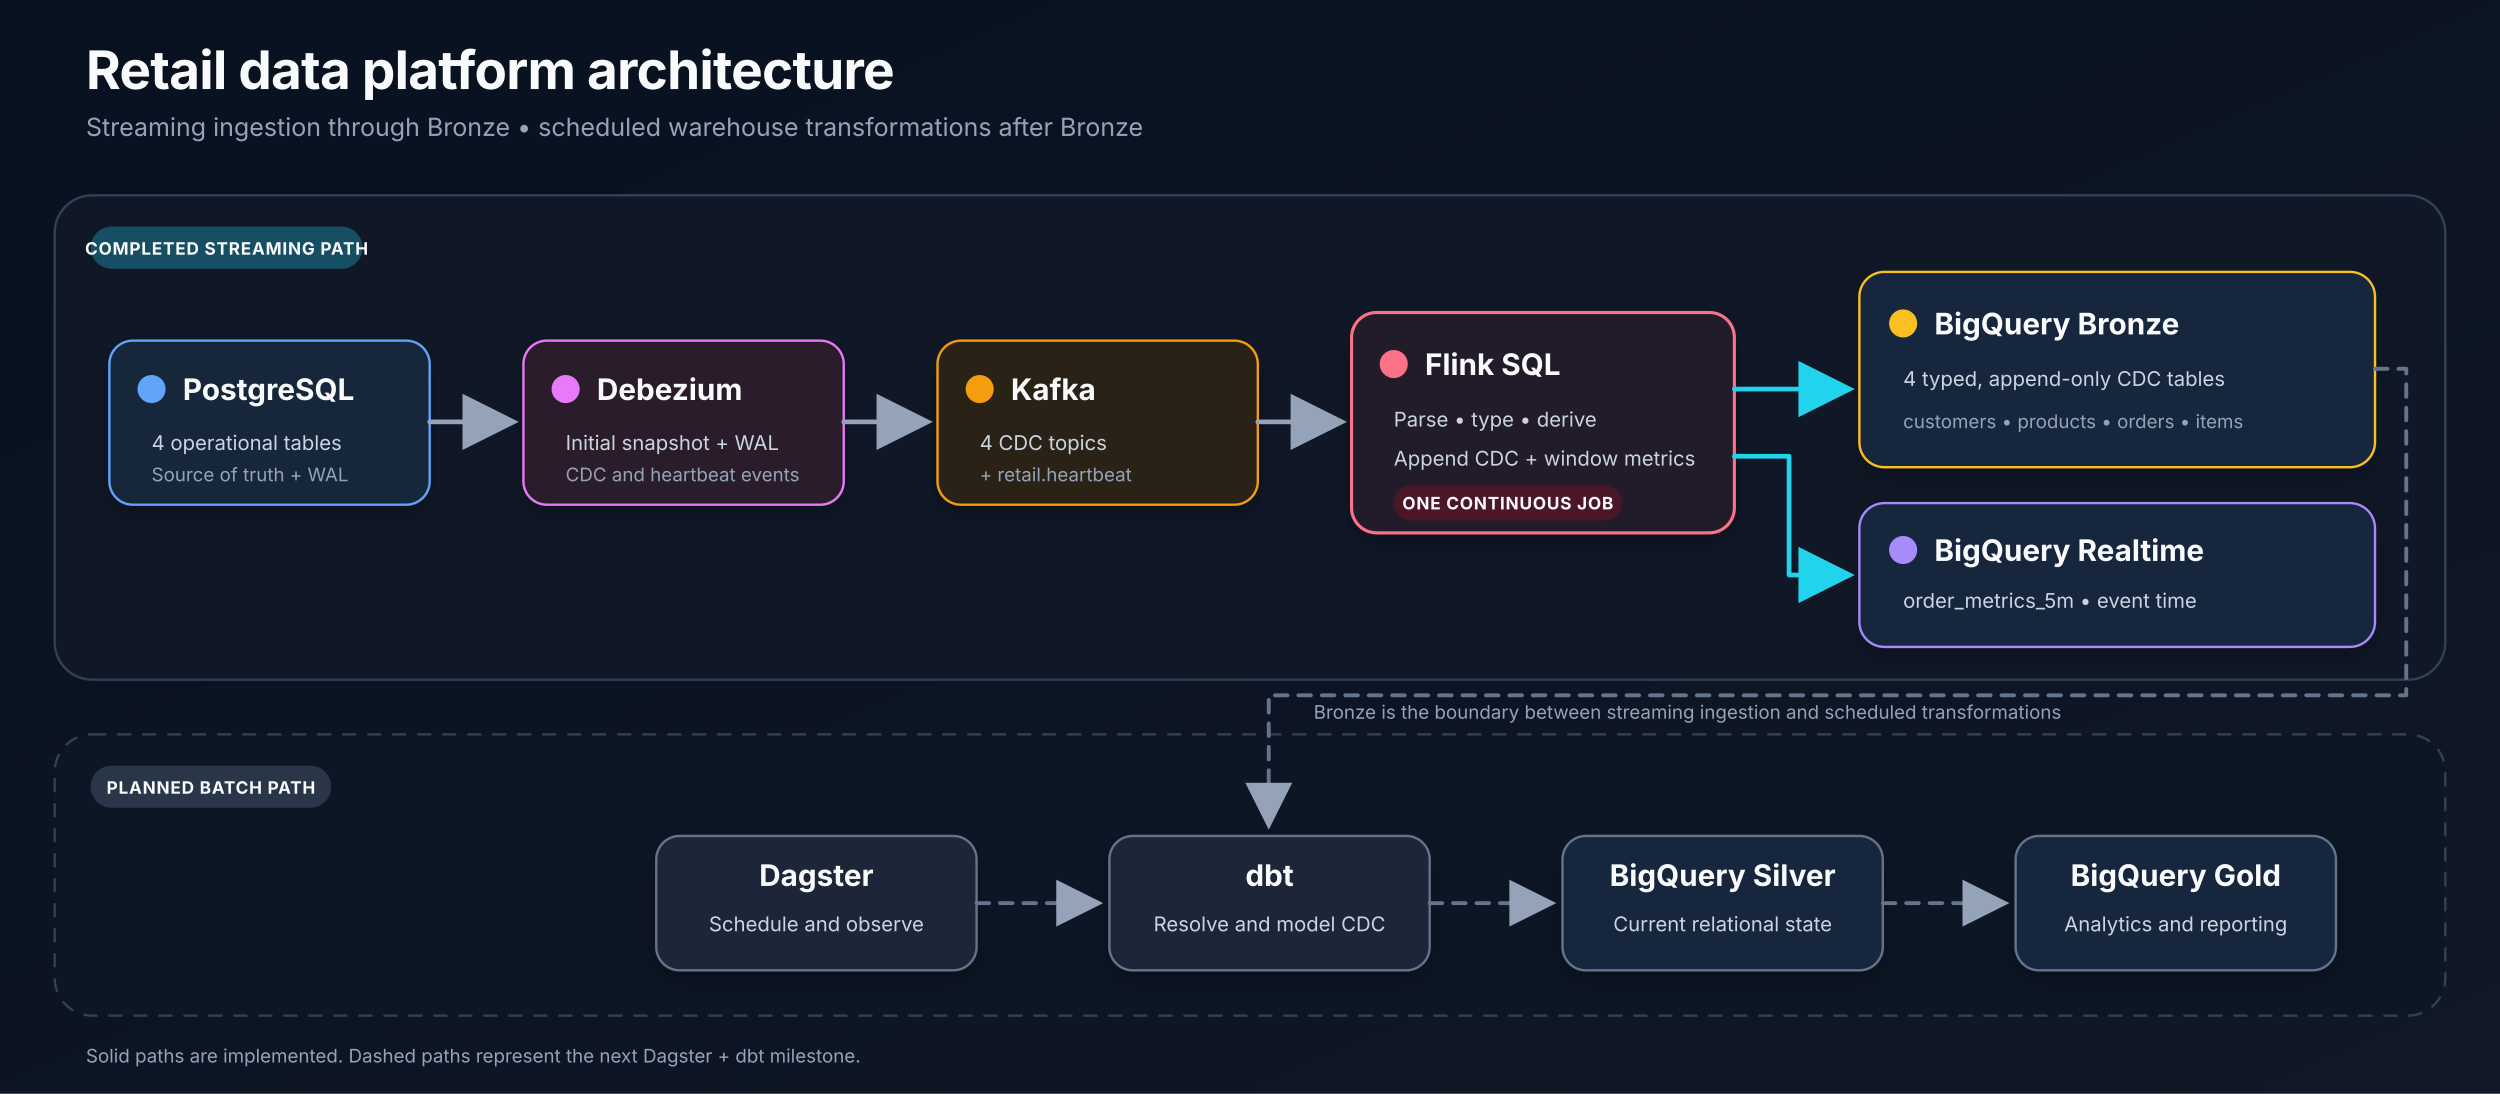
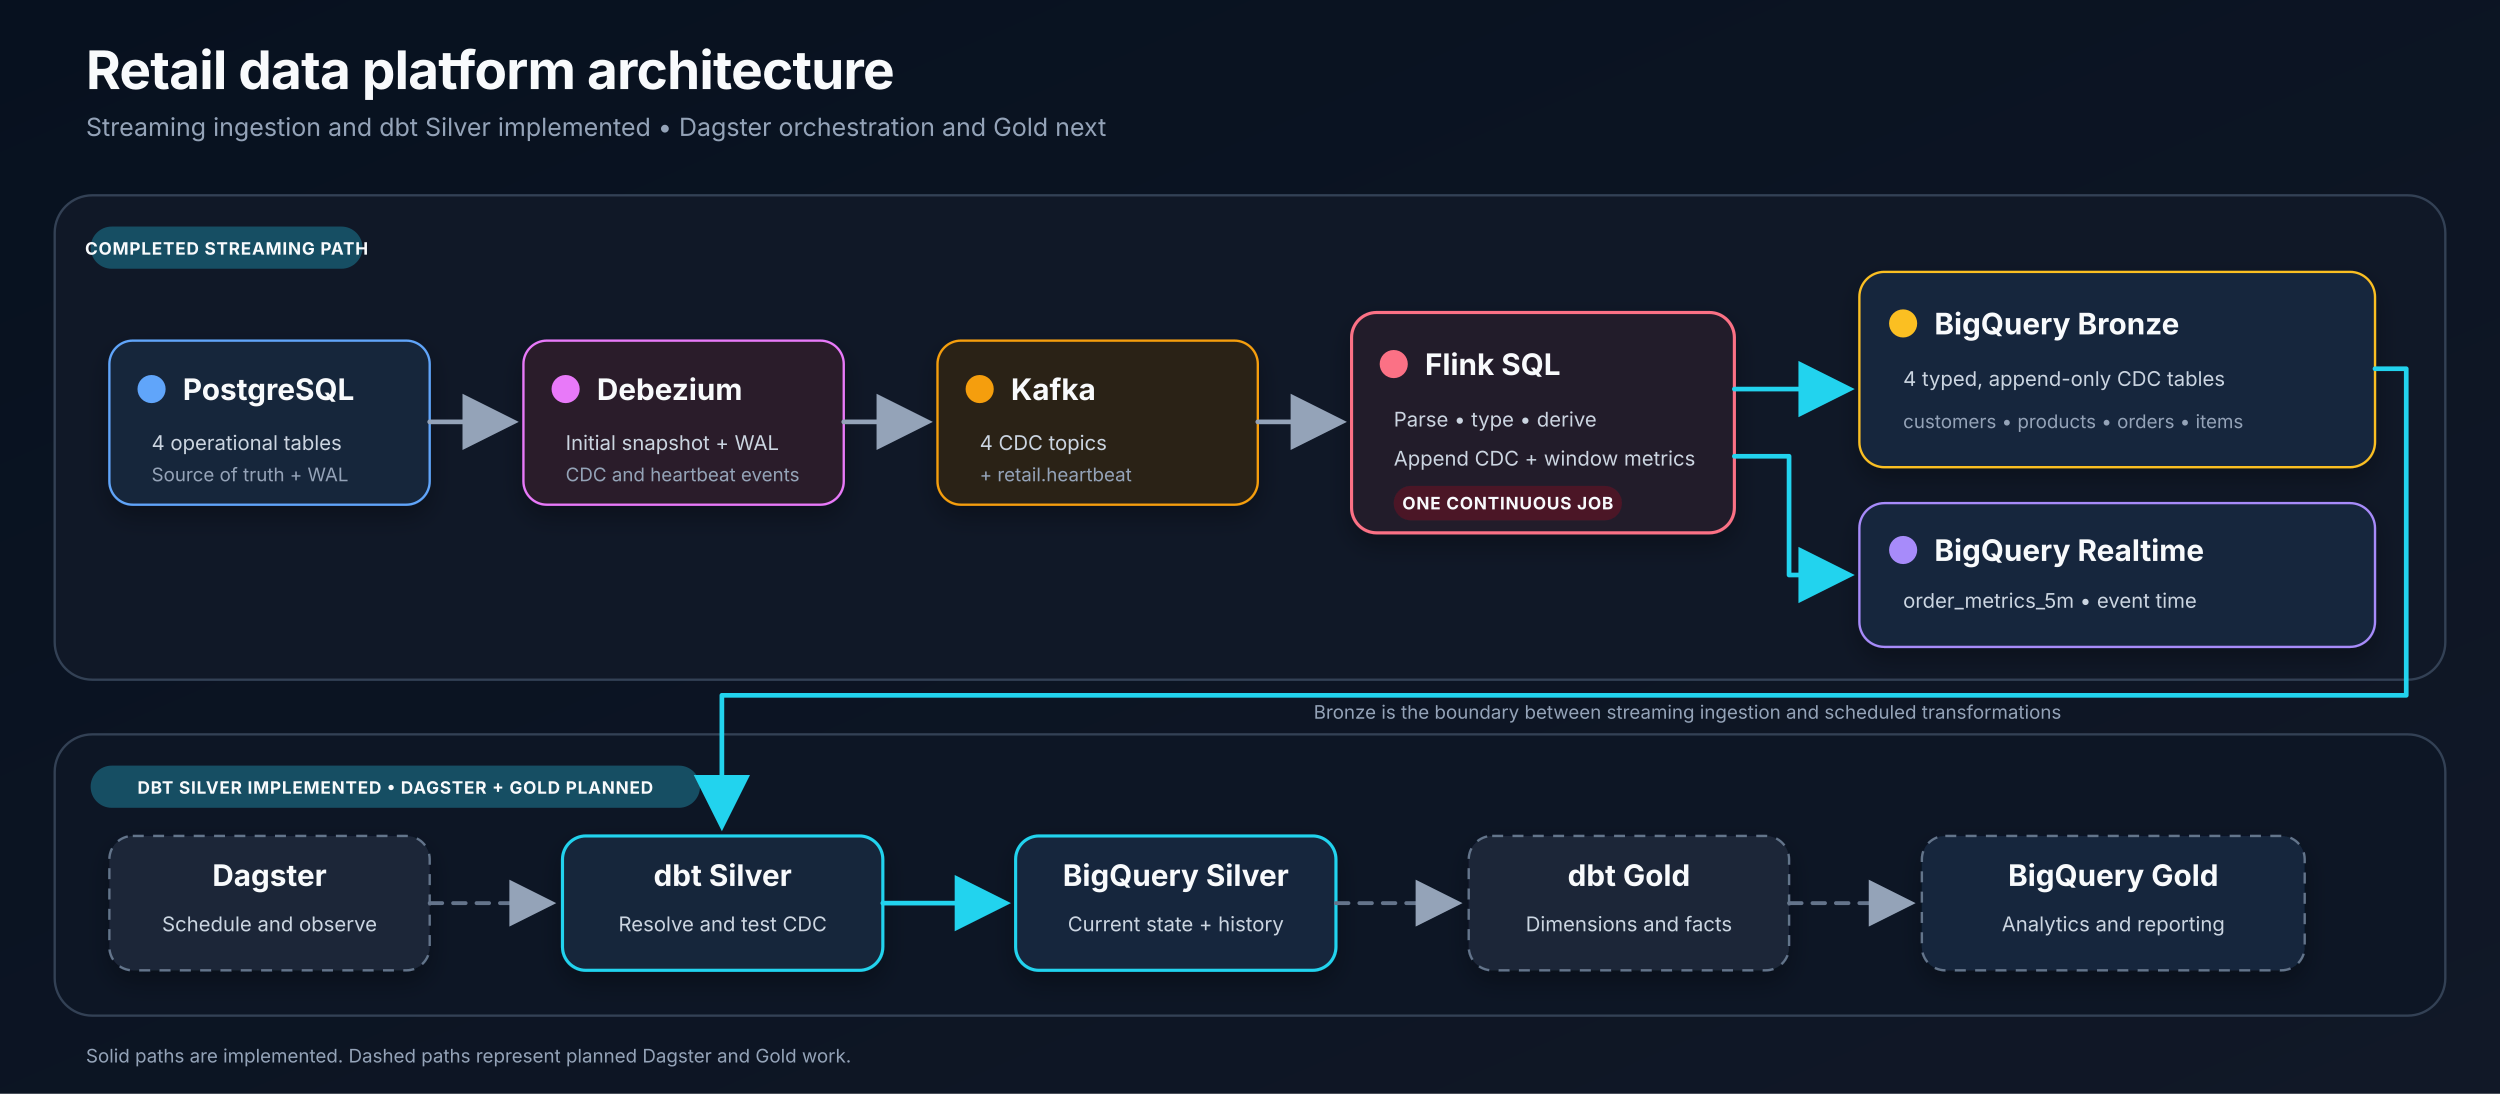
<svg xmlns="http://www.w3.org/2000/svg" width="1600" height="700" viewBox="0 0 1600 700" role="img" aria-labelledby="title description">
  <defs>
    <linearGradient id="background" x1="0" y1="0" x2="1" y2="1">
      <stop offset="0" stop-color="#07111f" />
      <stop offset="1" stop-color="#111827" />
    </linearGradient>
    <filter id="shadow" x="-20%" y="-20%" width="140%" height="150%">
      <feDropShadow dx="0" dy="7" stdDeviation="8" flood-color="#000000" flood-opacity="0.3" />
    </filter>
    <marker id="arrow" markerWidth="12" markerHeight="12" refX="10" refY="6" orient="auto" markerUnits="strokeWidth">
      <path d="M 0 0 L 12 6 L 0 12 Z" fill="#94a3b8" />
    </marker>
    <marker id="arrow-cyan" markerWidth="12" markerHeight="12" refX="10" refY="6" orient="auto" markerUnits="strokeWidth">
      <path d="M 0 0 L 12 6 L 0 12 Z" fill="#22d3ee" />
    </marker>
    <style>
      text {
        font-family: -apple-system, BlinkMacSystemFont, "Segoe UI", sans-serif;
        fill: #f8fafc;
      }
      .title { font-size: 34px; font-weight: 750; letter-spacing: -0.5px; }
      .subtitle { font-size: 16px; fill: #94a3b8; }
      .lane { font-size: 13px; font-weight: 750; letter-spacing: 1.3px; }
      .node-title { font-size: 19px; font-weight: 700; }
      .node-subtitle { font-size: 13px; fill: #cbd5e1; }
      .small { font-size: 12px; fill: #94a3b8; }
      .tag { font-size: 11px; font-weight: 750; letter-spacing: 0.5px; }
      .flow {
        fill: none;
        stroke: #94a3b8;
        stroke-width: 3;
        stroke-linecap: round;
        stroke-linejoin: round;
        marker-end: url(#arrow);
      }
      .cyan-flow {
        fill: none;
        stroke: #22d3ee;
        stroke-width: 3;
        stroke-linecap: round;
        stroke-linejoin: round;
        marker-end: url(#arrow-cyan);
      }
      .planned-flow {
        fill: none;
        stroke: #64748b;
        stroke-width: 2.5;
        stroke-dasharray: 8 7;
        stroke-linecap: round;
        stroke-linejoin: round;
        marker-end: url(#arrow);
      }
    </style>
  </defs>
  <rect width="1600" height="700" fill="url(#background)" />
  <text class="title" x="55" y="57">Retail data platform architecture</text>
  <text class="subtitle" x="55" y="87">
-     Streaming ingestion through Bronze • scheduled warehouse transformations after Bronze
+     Streaming ingestion and dbt Silver implemented • Dagster orchestration and Gold next
  </text>
  <rect x="35" y="125" width="1530" height="310" rx="24" fill="#101827" stroke="#334155" stroke-width="1.5" />
  <rect x="58" y="145" width="174" height="27" rx="13.5" fill="#164e63" />
  <text class="tag" x="145" y="163" text-anchor="middle" fill="#67e8f9">
    COMPLETED STREAMING PATH
  </text>
  <g filter="url(#shadow)">
    <rect x="70" y="218" width="205" height="105" rx="15" fill="#18263a" stroke="#60a5fa" stroke-width="1.5" />
    <circle cx="97" cy="249" r="9" fill="#60a5fa" />
    <text class="node-title" x="117" y="256">PostgreSQL</text>
    <text class="node-subtitle" x="97" y="288">4 operational tables</text>
    <text class="small" x="97" y="308">Source of truth + WAL</text>
    <rect x="335" y="218" width="205" height="105" rx="15" fill="#2b1e2a" stroke="#e879f9" stroke-width="1.5" />
    <circle cx="362" cy="249" r="9" fill="#e879f9" />
    <text class="node-title" x="382" y="256">Debezium</text>
    <text class="node-subtitle" x="362" y="288">Initial snapshot + WAL</text>
    <text class="small" x="362" y="308">CDC and heartbeat events</text>
    <rect x="600" y="218" width="205" height="105" rx="15" fill="#2b2318" stroke="#f59e0b" stroke-width="1.5" />
    <circle cx="627" cy="249" r="9" fill="#f59e0b" />
    <text class="node-title" x="647" y="256">Kafka</text>
    <text class="node-subtitle" x="627" y="288">4 CDC topics</text>
    <text class="small" x="627" y="308">+ retail.heartbeat</text>
    <rect x="865" y="200" width="245" height="141" rx="16" fill="#241c2a" stroke="#fb7185" stroke-width="2" />
    <circle cx="892" cy="233" r="9" fill="#fb7185" />
    <text class="node-title" x="912" y="240">Flink SQL</text>
    <text class="node-subtitle" x="892" y="273">Parse • type • derive</text>
    <text class="node-subtitle" x="892" y="298">Append CDC + window metrics</text>
    <rect x="892" y="311" width="146" height="22" rx="11" fill="#4c1728" />
    <text class="tag" x="965" y="326" text-anchor="middle" fill="#fecdd3">
      ONE CONTINUOUS JOB
    </text>
    <rect x="1190" y="174" width="330" height="125" rx="16" fill="#17263d" stroke="#fbbf24" stroke-width="1.5" />
    <circle cx="1218" cy="207" r="9" fill="#fbbf24" />
    <text class="node-title" x="1238" y="214">BigQuery Bronze</text>
    <text class="node-subtitle" x="1218" y="247">4 typed, append-only CDC tables</text>
    <text class="small" x="1218" y="274">customers • products • orders • items</text>
    <rect x="1190" y="322" width="330" height="92" rx="16" fill="#17263d" stroke="#a78bfa" stroke-width="1.5" />
    <circle cx="1218" cy="352" r="9" fill="#a78bfa" />
    <text class="node-title" x="1238" y="359">BigQuery Realtime</text>
    <text class="node-subtitle" x="1218" y="389">order_metrics_5m • event time</text>
  </g>
  <path class="flow" d="M 275 270 H 326" />
  <path class="flow" d="M 540 270 H 591" />
  <path class="flow" d="M 805 270 H 856" />
  <path class="cyan-flow" d="M 1110 249 H 1181" />
  <path class="cyan-flow" d="M 1110 292 H 1145 V 368 H 1181" />
-   <rect x="35" y="470" width="1530" height="180" rx="24" fill="#0d1625" stroke="#334155" stroke-width="1.5" stroke-dasharray="9 7" />
-   <rect x="58" y="490" width="154" height="27" rx="13.5" fill="#293548" />
-   <text class="tag" x="135" y="508" text-anchor="middle" fill="#cbd5e1">
-     PLANNED BATCH PATH
+   <rect x="35" y="470" width="1530" height="180" rx="24" fill="#0d1625" stroke="#334155" stroke-width="1.5" />
+   <rect x="58" y="490" width="390" height="27" rx="13.5" fill="#164e63" />
+   <text class="tag" x="253" y="508" text-anchor="middle" fill="#67e8f9">
+     DBT SILVER IMPLEMENTED • DAGSTER + GOLD PLANNED
  </text>
  <g filter="url(#shadow)">
-     <rect x="420" y="535" width="205" height="86" rx="15" fill="#1c2738" stroke="#64748b" stroke-width="1.5" />
-     <text class="node-title" x="522.5" y="567" text-anchor="middle">Dagster</text>
-     <text class="node-subtitle" x="522.5" y="596" text-anchor="middle">
+     <rect x="70" y="535" width="205" height="86" rx="15" fill="#1c2738" stroke="#64748b" stroke-width="1.5" stroke-dasharray="7 6" />
+     <text class="node-title" x="172.5" y="567" text-anchor="middle">Dagster</text>
+     <text class="node-subtitle" x="172.5" y="596" text-anchor="middle">
      Schedule and observe
    </text>
-     <rect x="710" y="535" width="205" height="86" rx="15" fill="#1c2738" stroke="#64748b" stroke-width="1.5" />
-     <text class="node-title" x="812.5" y="567" text-anchor="middle">dbt</text>
-     <text class="node-subtitle" x="812.5" y="596" text-anchor="middle">
-       Resolve and model CDC
+     <rect x="360" y="535" width="205" height="86" rx="15" fill="#18263a" stroke="#22d3ee" stroke-width="2" />
+     <text class="node-title" x="462.5" y="567" text-anchor="middle">dbt Silver</text>
+     <text class="node-subtitle" x="462.5" y="596" text-anchor="middle">
+       Resolve and test CDC
    </text>
-     <rect x="1000" y="535" width="205" height="86" rx="15" fill="#17263d" stroke="#64748b" stroke-width="1.5" />
-     <text class="node-title" x="1102.5" y="567" text-anchor="middle">
+     <rect x="650" y="535" width="205" height="86" rx="15" fill="#17263d" stroke="#22d3ee" stroke-width="2" />
+     <text class="node-title" x="752.5" y="567" text-anchor="middle">
      BigQuery Silver
    </text>
-     <text class="node-subtitle" x="1102.5" y="596" text-anchor="middle">
-       Current relational state
+     <text class="node-subtitle" x="752.5" y="596" text-anchor="middle">
+       Current state + history
    </text>
-     <rect x="1290" y="535" width="205" height="86" rx="15" fill="#17263d" stroke="#64748b" stroke-width="1.5" />
-     <text class="node-title" x="1392.5" y="567" text-anchor="middle">
+     <rect x="940" y="535" width="205" height="86" rx="15" fill="#1c2738" stroke="#64748b" stroke-width="1.5" stroke-dasharray="7 6" />
+     <text class="node-title" x="1042.5" y="567" text-anchor="middle">dbt Gold</text>
+     <text class="node-subtitle" x="1042.5" y="596" text-anchor="middle">
+       Dimensions and facts
+     </text>
+     <rect x="1230" y="535" width="245" height="86" rx="15" fill="#17263d" stroke="#64748b" stroke-width="1.5" stroke-dasharray="7 6" />
+     <text class="node-title" x="1352.5" y="567" text-anchor="middle">
      BigQuery Gold
    </text>
-     <text class="node-subtitle" x="1392.5" y="596" text-anchor="middle">
+     <text class="node-subtitle" x="1352.5" y="596" text-anchor="middle">
      Analytics and reporting
    </text>
  </g>
-   <path class="planned-flow" d="M 625 578 H 701" />
-   <path class="planned-flow" d="M 915 578 H 991" />
-   <path class="planned-flow" d="M 1205 578 H 1281" />
-   <path class="planned-flow" d="M 1520 236 H 1540 V 445 H 812 V 526" />
+   <path class="planned-flow" d="M 275 578 H 351" />
+   <path class="cyan-flow" d="M 565 578 H 641" />
+   <path class="planned-flow" d="M 855 578 H 931" />
+   <path class="planned-flow" d="M 1145 578 H 1221" />
+   <path class="cyan-flow" d="M 1520 236 H 1540 V 445 H 462 V 526" />
  <text class="small" x="1080" y="460" text-anchor="middle">
    Bronze is the boundary between streaming ingestion and scheduled transformations
  </text>
  <text class="small" x="55" y="680">
-     Solid paths are implemented. Dashed paths represent the next Dagster + dbt milestone.
+     Solid paths are implemented. Dashed paths represent planned Dagster and Gold work.
  </text>
</svg>
